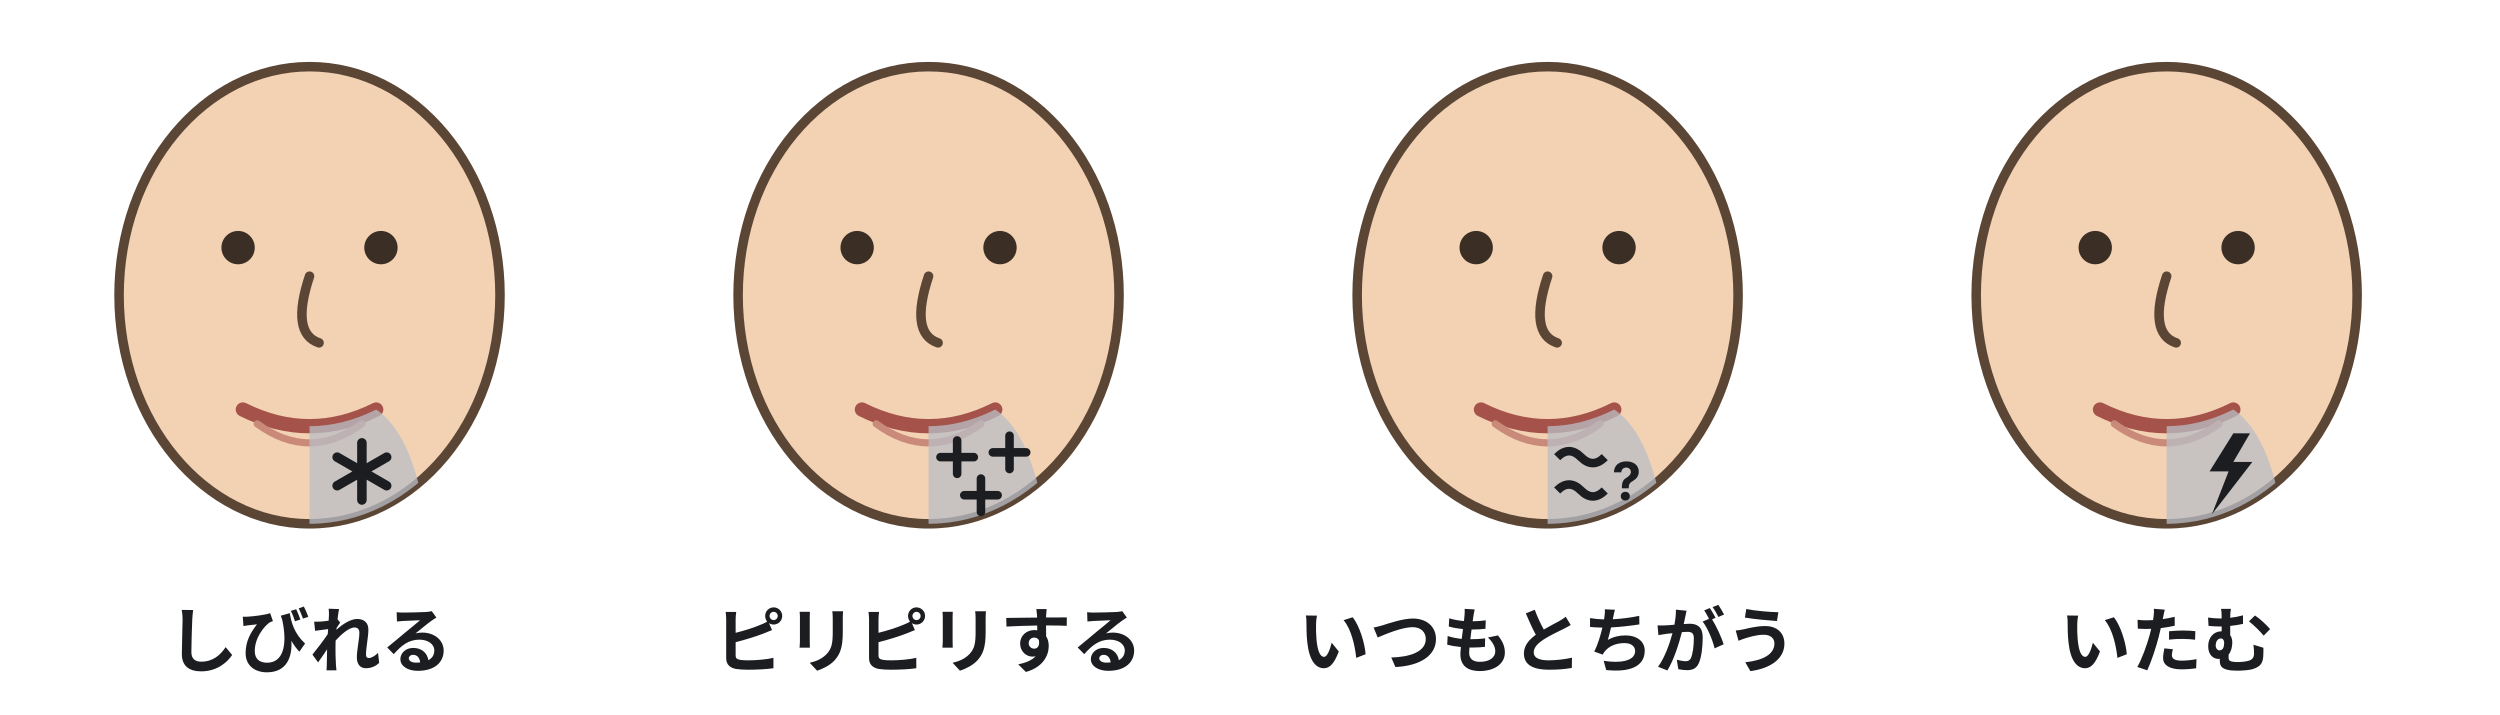
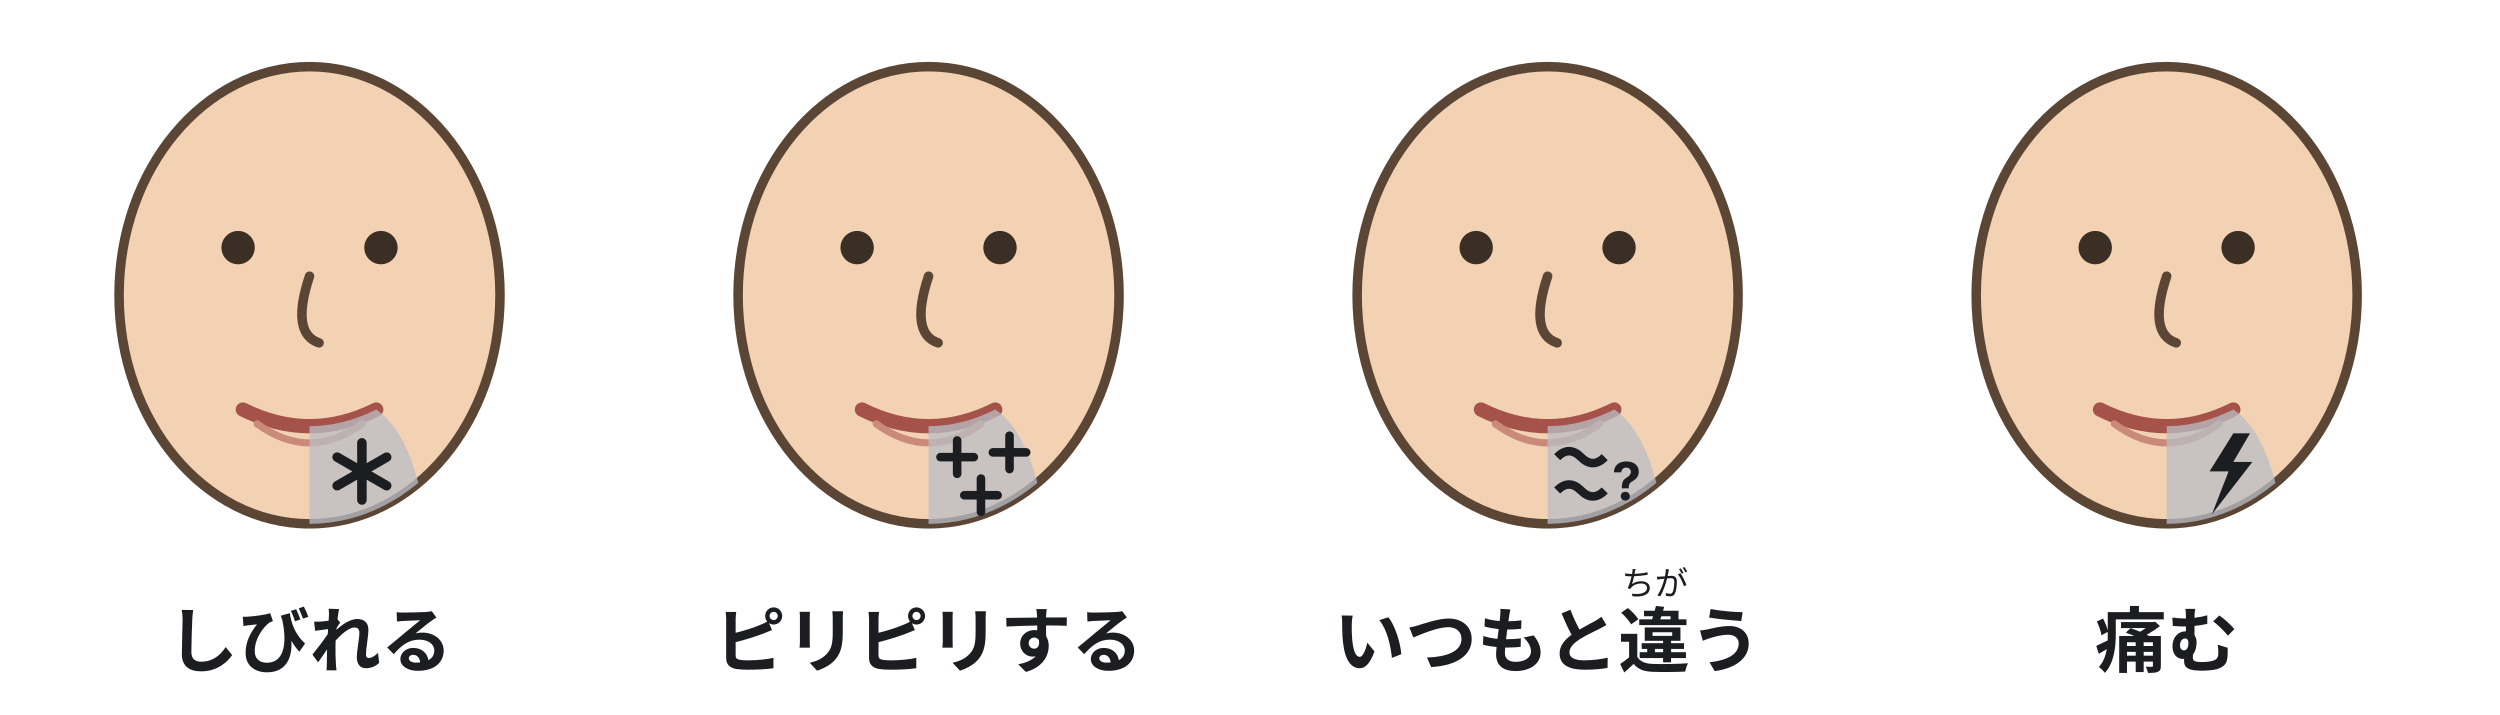
<svg xmlns="http://www.w3.org/2000/svg" viewBox="-5 0 525 150" role="img">
  <g transform="translate(0 0)">
    <clipPath id="head0">
      <ellipse cx="60" cy="62" rx="40" ry="48" />
    </clipPath>
    <ellipse cx="60" cy="62" rx="40" ry="48" fill="#f3d2b3" stroke="#5b4636" stroke-width="2" />
    <circle cx="45" cy="52" r="3.5" fill="#3a2e25" />
    <circle cx="75" cy="52" r="3.5" fill="#3a2e25" />
    <path d="M60 58 q-4 12 2 14" fill="none" stroke="#5b4636" stroke-width="2" stroke-linecap="round" />
    <path d="M46 86 q14 7 28 0" fill="none" stroke="#a5534a" stroke-width="3" stroke-linecap="round" />
    <path d="M49 89 q11 8 22 0" fill="none" stroke="#c98a7a" stroke-width="1.5" stroke-linecap="round" />
    <path d="M60 89.5 q7 0 14 -3.5 q6 4 9 16 v20 h-23 z" clip-path="url(#head0)" fill="#b9bec6" opacity=".75" />
    <g stroke="#1b1d21" stroke-width="2" stroke-linecap="round" transform="translate(71 99)">
      <path d="M0 -6V6M-5.2 -3L5.2 3M-5.2 3L5.2 -3" />
    </g>
    <text x="60" y="140" text-anchor="middle" font-family="system-ui, -apple-system, &quot;Hiragino Sans&quot;, &quot;Noto Sans JP&quot;, sans-serif" font-size="15" font-weight="700" fill="#1b1d21">しびれる</text>
  </g>
  <g transform="translate(130 0)">
    <clipPath id="head1">
      <ellipse cx="60" cy="62" rx="40" ry="48" />
    </clipPath>
    <ellipse cx="60" cy="62" rx="40" ry="48" fill="#f3d2b3" stroke="#5b4636" stroke-width="2" />
    <circle cx="45" cy="52" r="3.5" fill="#3a2e25" />
    <circle cx="75" cy="52" r="3.5" fill="#3a2e25" />
    <path d="M60 58 q-4 12 2 14" fill="none" stroke="#5b4636" stroke-width="2" stroke-linecap="round" />
    <path d="M46 86 q14 7 28 0" fill="none" stroke="#a5534a" stroke-width="3" stroke-linecap="round" />
    <path d="M49 89 q11 8 22 0" fill="none" stroke="#c98a7a" stroke-width="1.5" stroke-linecap="round" />
    <path d="M60 89.5 q7 0 14 -3.5 q6 4 9 16 v20 h-23 z" clip-path="url(#head1)" fill="#b9bec6" opacity=".75" />
    <path d="M66 92.5v7M62.5 96h7" stroke="#1b1d21" stroke-width="1.8" stroke-linecap="round" />
    <path d="M77 91.5v7M73.5 95h7" stroke="#1b1d21" stroke-width="1.8" stroke-linecap="round" />
    <path d="M71 100.5v7M67.5 104h7" stroke="#1b1d21" stroke-width="1.8" stroke-linecap="round" />
    <text x="60" y="140" text-anchor="middle" font-family="system-ui, -apple-system, &quot;Hiragino Sans&quot;, &quot;Noto Sans JP&quot;, sans-serif" font-size="15" font-weight="700" fill="#1b1d21">ピリピリする</text>
  </g>
  <g transform="translate(260 0)">
    <clipPath id="head2">
      <ellipse cx="60" cy="62" rx="40" ry="48" />
    </clipPath>
    <ellipse cx="60" cy="62" rx="40" ry="48" fill="#f3d2b3" stroke="#5b4636" stroke-width="2" />
    <circle cx="45" cy="52" r="3.5" fill="#3a2e25" />
    <circle cx="75" cy="52" r="3.5" fill="#3a2e25" />
    <path d="M60 58 q-4 12 2 14" fill="none" stroke="#5b4636" stroke-width="2" stroke-linecap="round" />
    <path d="M46 86 q14 7 28 0" fill="none" stroke="#a5534a" stroke-width="3" stroke-linecap="round" />
    <path d="M49 89 q11 8 22 0" fill="none" stroke="#c98a7a" stroke-width="1.5" stroke-linecap="round" />
    <path d="M60 89.5 q7 0 14 -3.5 q6 4 9 16 v20 h-23 z" clip-path="url(#head2)" fill="#b9bec6" opacity=".75" />
    <path d="M62 96 q2.5 -2.5 5 0 t5 0M62 103 q2.5 -2.5 5 0 t5 0" fill="none" stroke="#1b1d21" stroke-width="1.8" />
    <text x="73.5" y="105" font-family="system-ui, -apple-system, &quot;Hiragino Sans&quot;, &quot;Noto Sans JP&quot;, sans-serif" font-size="11" font-weight="700" fill="#1b1d21">?</text>
-     <text x="60" y="140" text-anchor="middle" font-family="system-ui, -apple-system, &quot;Hiragino Sans&quot;, &quot;Noto Sans JP&quot;, sans-serif" font-size="15" font-weight="700" fill="#1b1d21">いつもとちがう</text>
+     <text x="60" y="140" text-anchor="middle" font-family="system-ui, -apple-system, &quot;Hiragino Sans&quot;, &quot;Noto Sans JP&quot;, sans-serif" font-size="15" font-weight="700" fill="#1b1d21">いつもと違う</text>
+     <text x="82.5" y="125" text-anchor="middle" font-family="system-ui, -apple-system, &quot;Hiragino Sans&quot;, &quot;Noto Sans JP&quot;, sans-serif" font-size="7" fill="#1b1d21">ちが</text>
  </g>
  <g transform="translate(390 0)">
    <clipPath id="head3">
      <ellipse cx="60" cy="62" rx="40" ry="48" />
    </clipPath>
    <ellipse cx="60" cy="62" rx="40" ry="48" fill="#f3d2b3" stroke="#5b4636" stroke-width="2" />
    <circle cx="45" cy="52" r="3.5" fill="#3a2e25" />
    <circle cx="75" cy="52" r="3.5" fill="#3a2e25" />
    <path d="M60 58 q-4 12 2 14" fill="none" stroke="#5b4636" stroke-width="2" stroke-linecap="round" />
    <path d="M46 86 q14 7 28 0" fill="none" stroke="#a5534a" stroke-width="3" stroke-linecap="round" />
    <path d="M49 89 q11 8 22 0" fill="none" stroke="#c98a7a" stroke-width="1.5" stroke-linecap="round" />
    <path d="M60 89.5 q7 0 14 -3.5 q6 4 9 16 v20 h-23 z" clip-path="url(#head3)" fill="#b9bec6" opacity=".75" />
    <path d="M74 91 l-5 8 h4 l-3.5 9 l8.5 -11 h-4 l3.5 -6 z" fill="#1b1d21" />
-     <text x="60" y="140" text-anchor="middle" font-family="system-ui, -apple-system, &quot;Hiragino Sans&quot;, &quot;Noto Sans JP&quot;, sans-serif" font-size="15" font-weight="700" fill="#1b1d21">いたむ</text>
+     <text x="60" y="140" text-anchor="middle" font-family="system-ui, -apple-system, &quot;Hiragino Sans&quot;, &quot;Noto Sans JP&quot;, sans-serif" font-size="15" font-weight="700" fill="#1b1d21">痛む</text>
  </g>
</svg>
